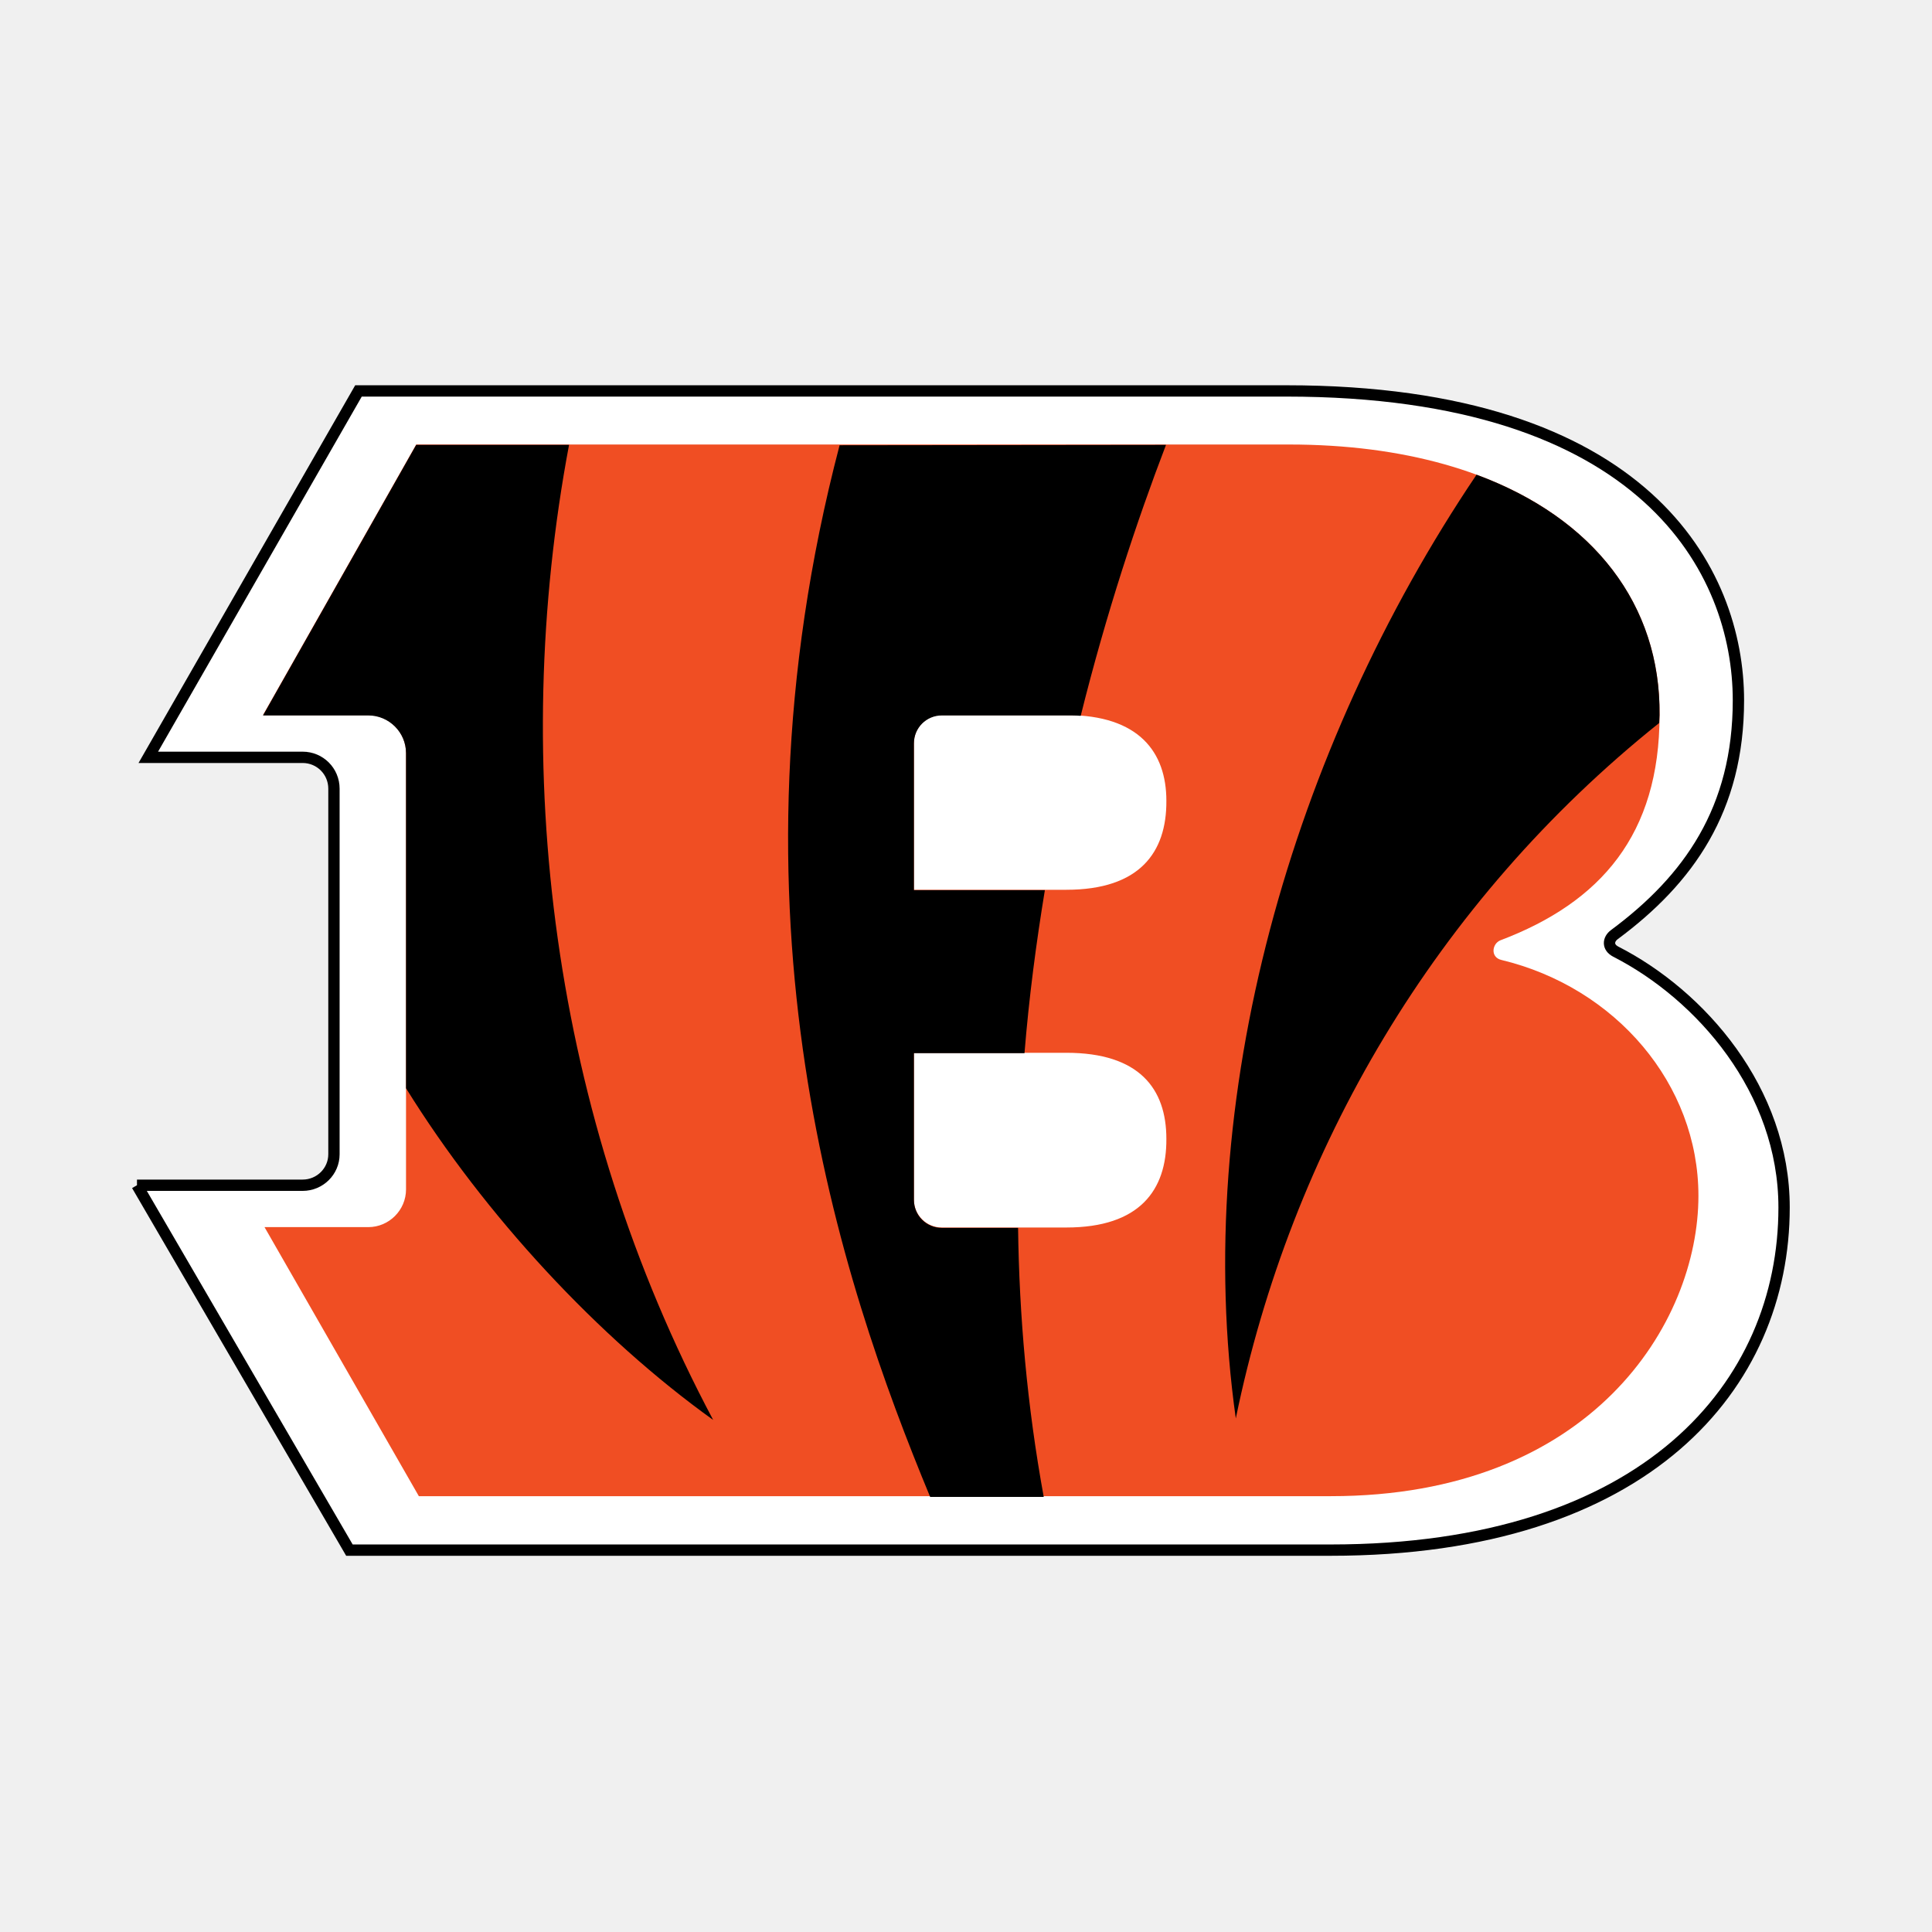
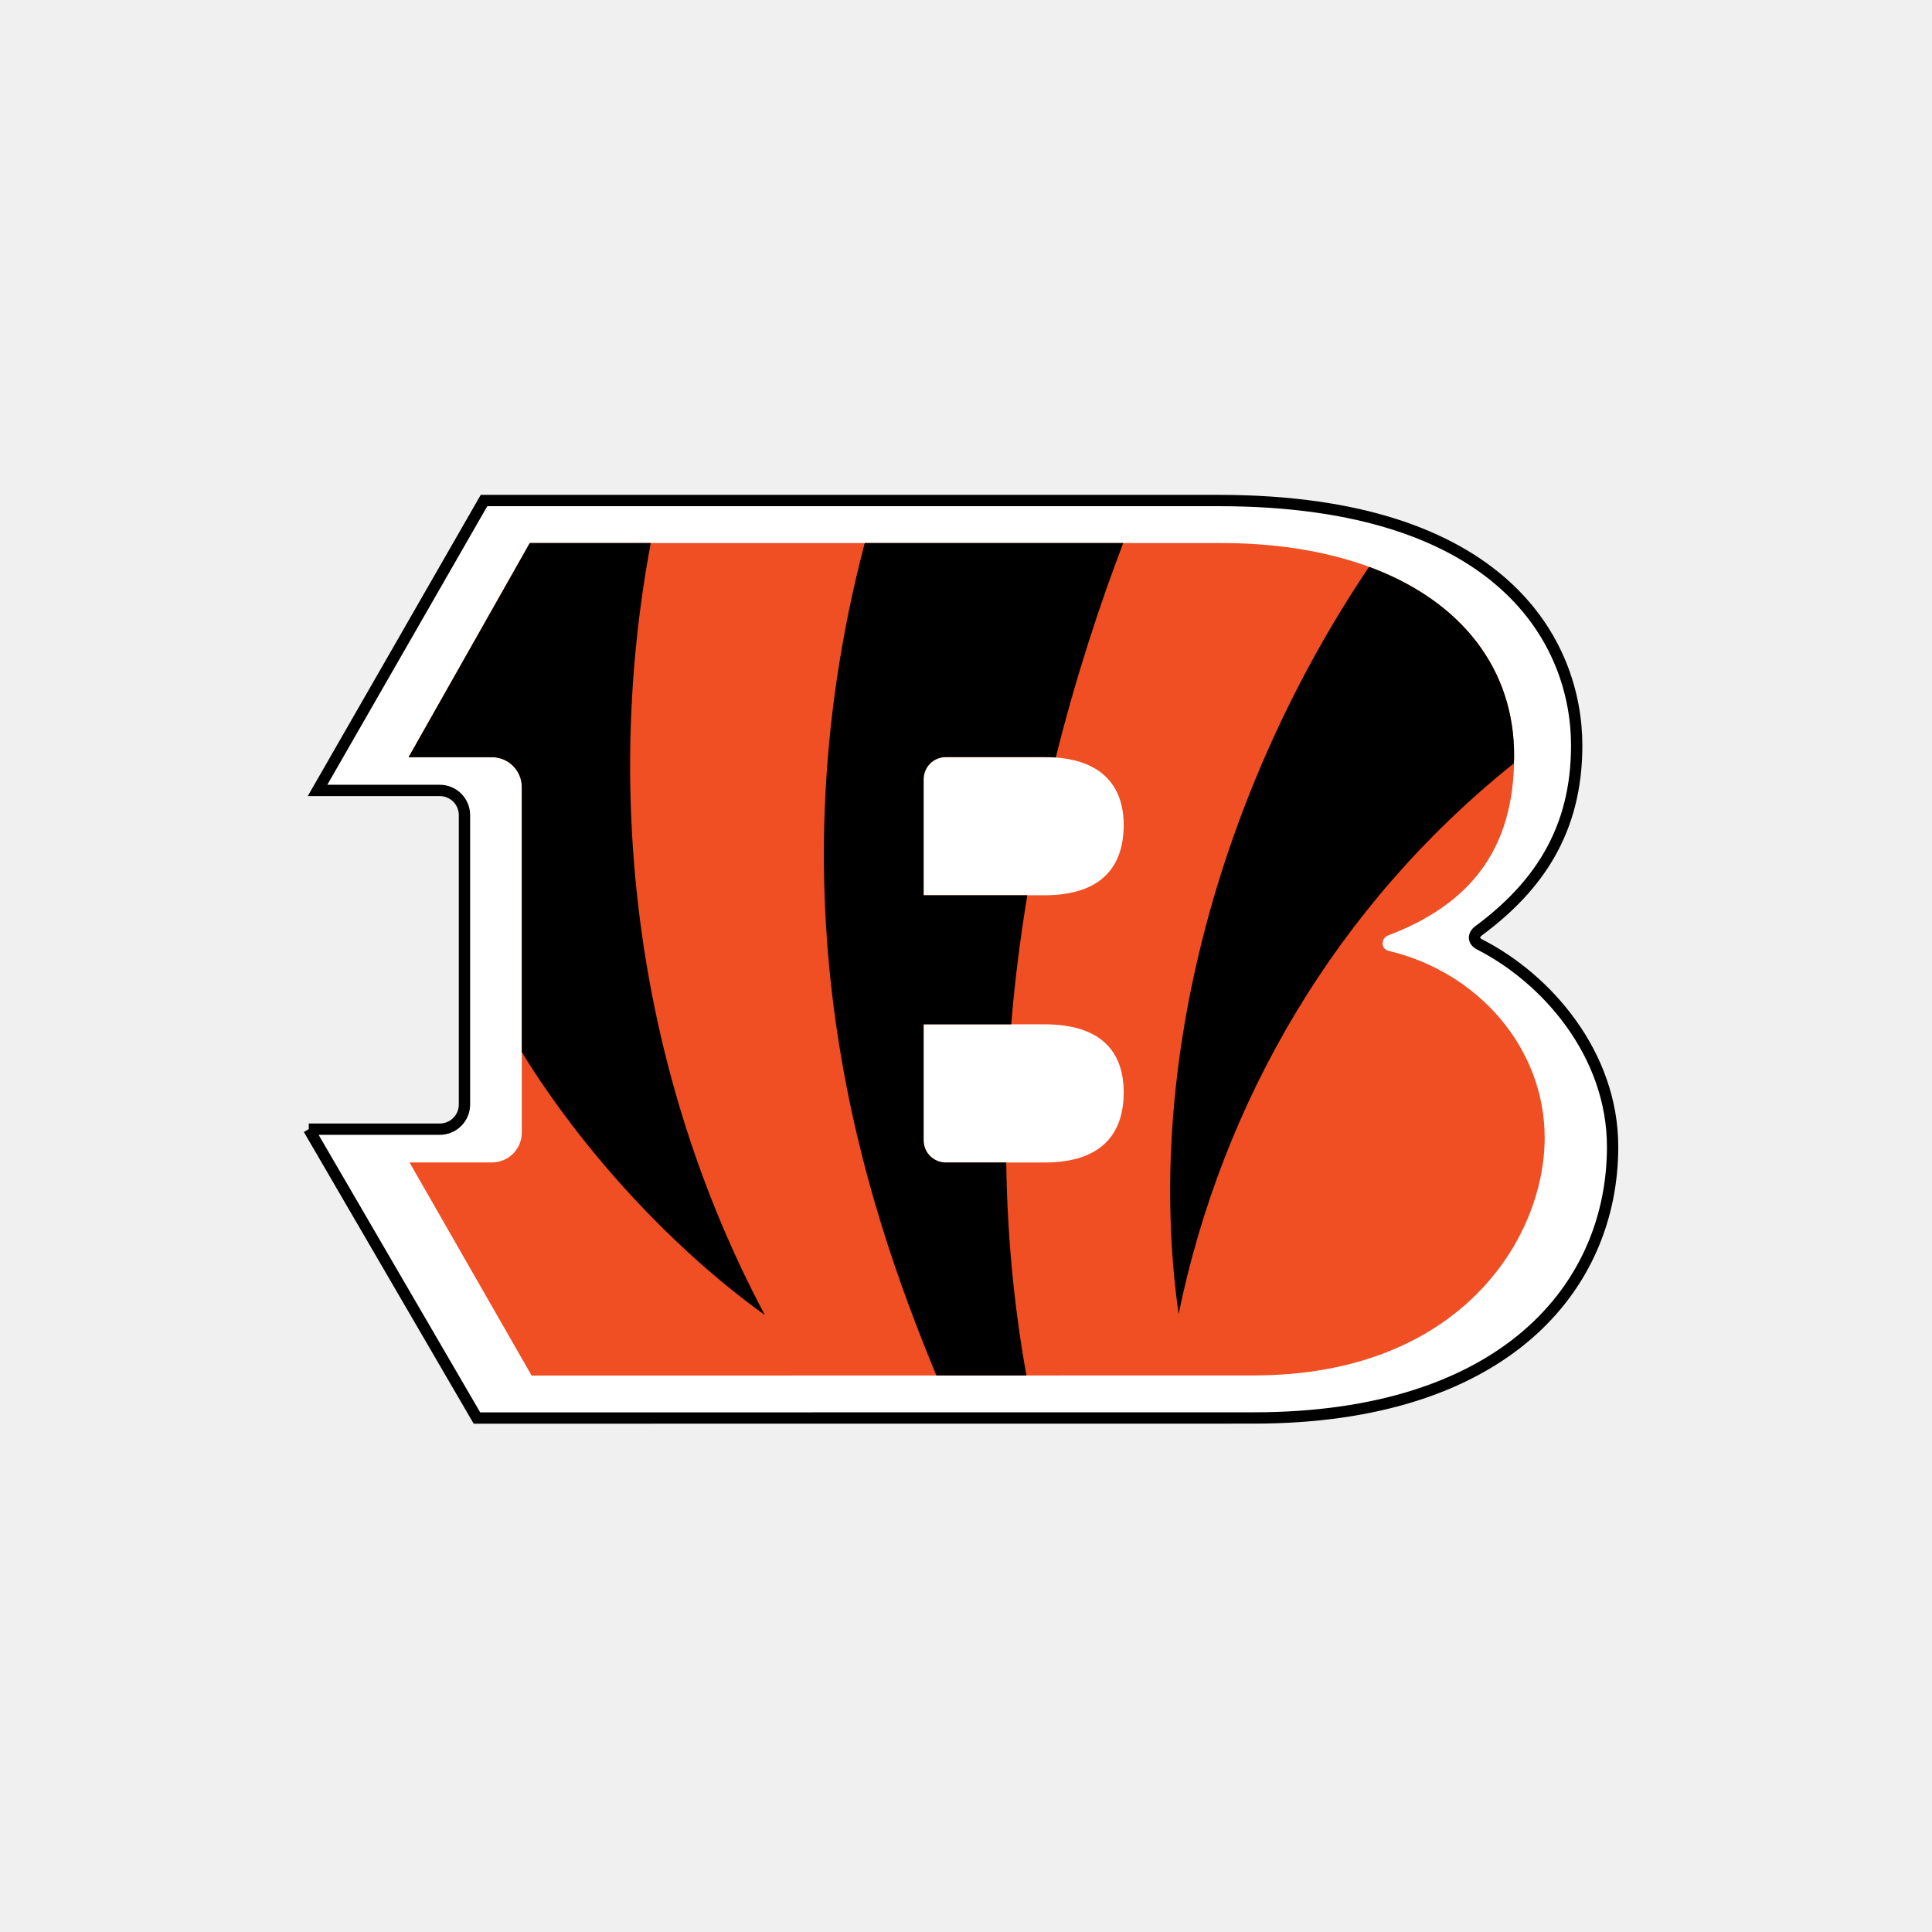
- <svg xmlns="http://www.w3.org/2000/svg" width="512" height="512" viewBox="0 0 512 512">
-   <g>
-     <g>
-       <path fill="#fff" stroke="#000" stroke-width="3" stroke-miterlimit="10" d="M36.3 314.1l56.3 96.7h260c83.9 0 120.2-43.8 120.2-90.8 0-31.1-22.1-56.3-44.6-67.8-2.3-1.2-2-3.3-.4-4.5 19.7-14.6 32.9-33.2 32.9-62.1 0-34.1-24.4-82-119.8-82h-245.9l-55.7 97.1h40.9c4.6 0 8.3 3.7 8.3 8.3v96.9c0 4.5-3.7 8.2-8.3 8.2h-43.9" />
-       <path fill="#F04E23" d="M282.6 235.8h-40.4v-38.9c0-4.1 3.3-7.4 7.4-7.4h33c19.3 0 26.5 9.9 26.5 22.7.1 13.7-7.1 23.6-26.5 23.6m0 89.5h-33c-4.1 0-7.4-3.3-7.4-7.4v-38.9h40.4c19.3 0 26.5 9.5 26.5 22.8.1 13.6-7.1 23.5-26.5 23.5zm115.3-70.9c-3-.7-2.5-4.3-.3-5.2 26.7-10.1 42.2-28.1 42.2-59.7.4-42.5-37.2-71.7-98.2-71.7h-231.3l-40.6 71.7h27.9c5.5 0 10 4.5 10 10v115.7c0 5.5-4.5 10-10 10h-27.5l40.9 71.3h241.7c69 0 97.4-45.8 97.4-79.6 0-29.6-21.9-55.2-52.2-62.5z" />
-       <path d="M189 376.3c-42.9-80.6-54.2-173.3-38.2-258.4h-40.5l-40.6 71.7h27.9c5.5 0 10 4.5 10 10v88.8c20.9 33.7 51 66.1 81.4 87.9m202.3-250.5c-49.1 72.8-75.7 165.6-63.8 250.1 14.6-71.1 52.8-136.8 112.2-184.3l.1-2.1c.3-29.2-17.4-52.2-48.5-63.7zm-82.3-7.9c-7.7 20.1-15.8 44.5-22.6 71.8-1.2-.1-2.5-.1-3.8-.1h-33c-4.1 0-7.4 3.3-7.4 7.4v38.9h34.7c-2.3 14-4.2 28.4-5.4 43.2h-29.3v38.9c0 4.1 3.3 7.4 7.4 7.4h20.2c.3 23.3 2.4 47.2 6.8 71.3h-30.1c-23.8-57.4-56.5-154.6-24-278.7l86.5-.1z" />
+ <svg xmlns="http://www.w3.org/2000/svg" width="512px" height="512px" viewBox="0 0 512 512" version="1.1">
+   <defs />
+   <g id="Page-1" stroke="none" stroke-width="1" fill="none" fill-rule="evenodd">
+     <g id="cincinnati-bengals">
+       <g id="svg" transform="translate(82, 133)">
+         <path d="M-0.175,166.242 L44.391,242.794 L250.219,242.775 C316.632,242.775 345.357,208.111 345.357,170.917 C345.357,146.295 327.87,126.315 310.087,117.278 C308.254,116.325 308.494,114.675 309.795,113.704 C325.375,102.173 335.842,87.398 335.842,64.575 C335.842,37.563 316.521,-0.356 240.978,-0.356 L46.268,-0.356 L2.153,76.473 L34.555,76.473 C38.157,76.473 41.089,79.405 41.089,83.009 L41.089,159.717 C41.089,163.309 38.157,166.242 34.555,166.242 L-0.175,166.242" id="Fill-1" fill="#FFFFFF" />
+         <path d="M-0.175,166.242 L44.391,242.794 L250.219,242.775 C316.632,242.775 345.357,208.111 345.357,170.917 C345.357,146.295 327.87,126.315 310.087,117.278 C308.254,116.325 308.494,114.675 309.795,113.704 C325.375,102.173 335.842,87.398 335.842,64.575 C335.842,37.563 316.521,-0.356 240.978,-0.356 L46.268,-0.356 L2.153,76.473 L34.555,76.473 C38.157,76.473 41.089,79.405 41.089,83.009 L41.089,159.717 C41.089,163.309 38.157,166.242 34.555,166.242 L-0.175,166.242" id="Stroke-2" stroke="#000000" stroke-width="3" />
+         <path d="M194.782,104.255 L162.767,104.255 L162.767,73.457 C162.802,70.222 165.416,67.637 168.641,67.637 L194.782,67.637 C210.089,67.637 215.793,75.446 215.793,85.638 C215.793,96.444 210.089,104.255 194.782,104.255 L194.782,104.255 Z M194.782,175.076 L168.641,175.076 C165.396,175.076 162.767,172.458 162.767,169.212 L162.767,138.451 L194.782,138.451 C210.089,138.451 215.793,145.985 215.793,156.49 C215.793,167.306 210.089,175.076 194.782,175.076 L194.782,175.076 Z M286.054,119.002 C283.709,118.434 284.092,115.574 285.814,114.923 C306.933,106.922 319.252,92.697 319.252,67.637 C319.546,34.017 289.83,10.91 241.509,10.91 L58.394,10.91 L26.278,67.673 L48.396,67.673 C52.748,67.673 56.279,71.202 56.279,75.555 L56.279,167.158 C56.279,171.521 52.748,175.058 48.396,175.058 L26.526,175.058 L58.882,231.537 L250.219,231.5 C304.842,231.5 327.354,195.204 327.354,168.496 C327.354,145.016 310.051,124.74 286.054,119.002 L286.054,119.002 Z" id="Fill-3" fill="#F04E23" />
+         <path d="M120.695,215.498 C86.745,151.687 77.828,78.297 90.457,10.91 L58.394,10.91 L26.278,67.673 L48.396,67.673 C52.748,67.673 56.279,71.202 56.279,75.555 L56.279,145.837 C72.757,172.584 96.634,198.213 120.695,215.498 L120.695,215.498 Z M280.829,17.215 C241.966,74.84 220.904,148.312 230.345,215.224 C241.93,158.907 272.14,106.938 319.18,69.305 C319.215,68.746 319.252,68.195 319.252,67.636 C319.454,44.457 305.394,26.282 280.829,17.215 L280.829,17.215 Z M215.661,10.91 C209.592,26.858 203.177,46.125 197.791,67.747 C196.837,67.673 195.828,67.637 194.782,67.637 L168.641,67.637 C165.416,67.637 162.802,70.222 162.767,73.457 L162.767,104.253 L190.238,104.253 C188.44,115.299 186.936,126.737 185.986,138.451 L162.767,138.451 L162.767,169.21 C162.767,172.458 165.396,175.076 168.641,175.076 L184.663,175.076 C184.921,193.518 186.569,212.419 190.014,231.5 L166.148,231.5 C147.322,186.039 121.392,109.101 147.167,10.908 L215.661,10.908 L215.661,10.91 L215.661,10.91 Z" id="Fill-4" fill="#000000" />
+       </g>
    </g>
  </g>
</svg>
